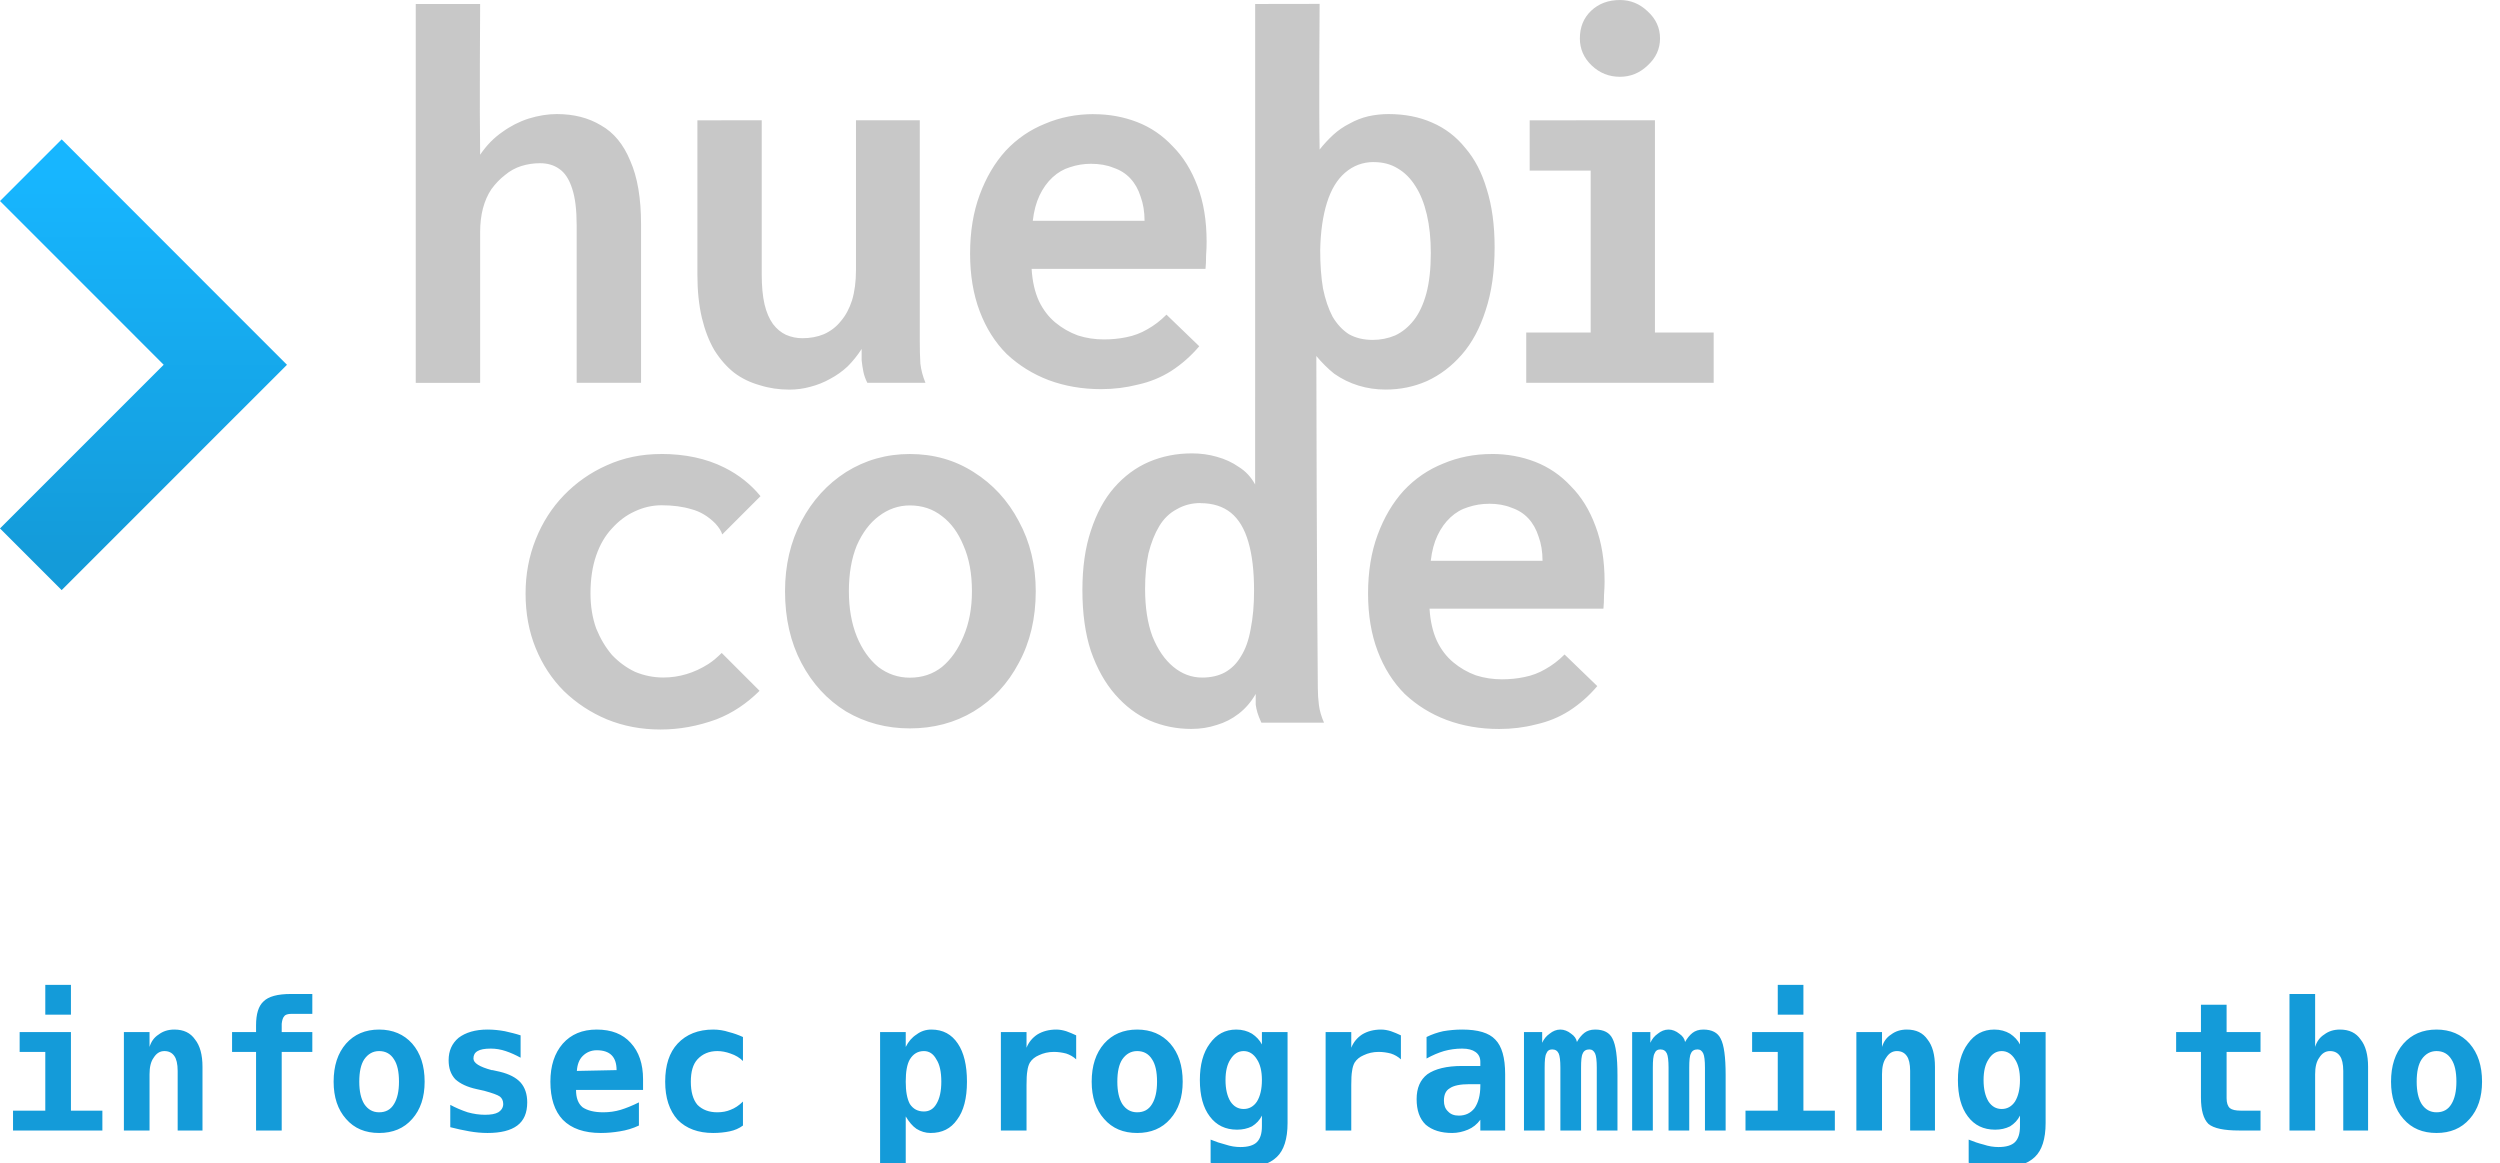
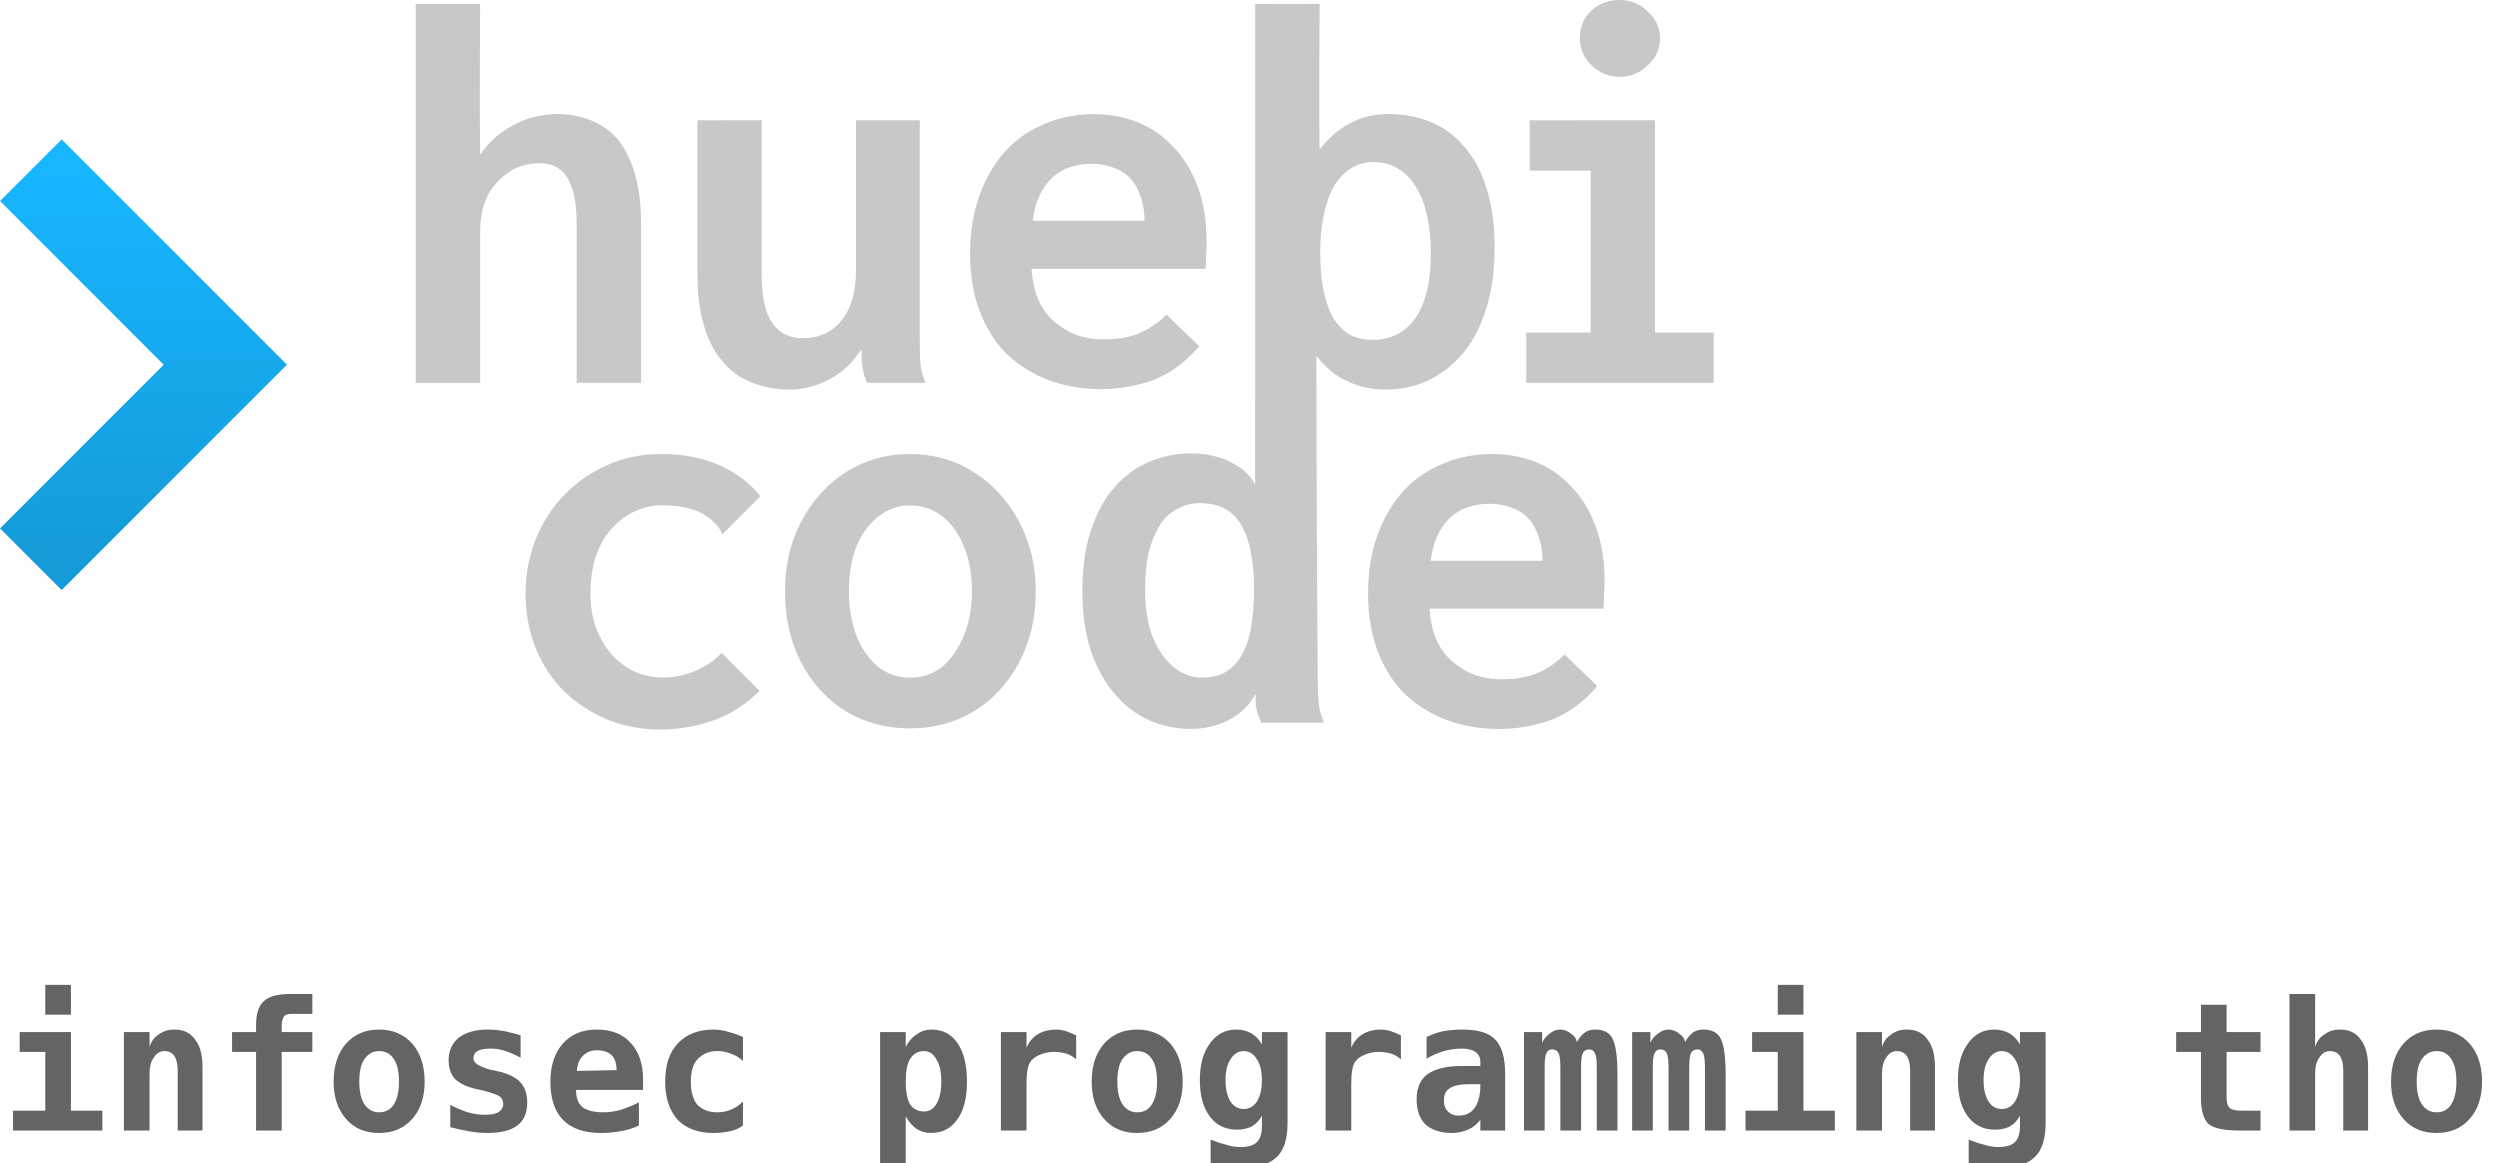
<svg xmlns="http://www.w3.org/2000/svg" xmlns:xlink="http://www.w3.org/1999/xlink" width="47.214mm" height="21.949mm" viewBox="0 0 47.214 21.949" version="1.1" id="svg1" xml:space="preserve">
  <defs id="defs1">
    <linearGradient id="linearGradient1">
      <stop style="stop-color:#149bd9;stop-opacity:1;" offset="0" id="stop1" />
      <stop style="stop-color:#17b6ff;stop-opacity:1;" offset="1" id="stop2" />
    </linearGradient>
-     <linearGradient xlink:href="#linearGradient1" id="linearGradient2" x1="201.119" y1="194.984" x2="195.988" y2="200.115" gradientUnits="userSpaceOnUse" />
+     <linearGradient xlink:href="#linearGradient1" id="linearGradient2" x1="201.119" y1="194.984" x2="195.988" y2="200.115" gradientUnits="userSpaceOnUse" gradientTransform="matrix(0.7071068,0.7071068,0.7071068,-0.7071068,0,0)" />
  </defs>
  <g id="layer1" transform="translate(-277.6993,6.1783)">
-     <g id="g2">
+     <g id="g1">
      <path id="path71" style="font-weight:bold;font-size:12.7px;font-family:Inconsolata;-inkscape-font-specification:'Inconsolata Bold';letter-spacing:0px;fill:#c8c8c8;fill-opacity:1;stroke-width:0.666;stroke-linejoin:bevel" d="m 308.293,-6.178 c -0.22,0 -0.402,0.068 -0.544,0.203 -0.142,0.135 -0.213,0.309 -0.213,0.522 0,0.199 0.075,0.37 0.224,0.512 0.149,0.142 0.327,0.213 0.533,0.213 0.199,0 0.373,-0.071 0.522,-0.213 0.156,-0.142 0.235,-0.313 0.235,-0.512 0,-0.199 -0.078,-0.369 -0.235,-0.512 -0.149,-0.142 -0.323,-0.213 -0.522,-0.213 z m -22.742,0.075 v 7.155 h 1.216 v -2.847 c 0,-0.164 0.018,-0.313 0.053,-0.448 0.036,-0.135 0.088,-0.256 0.16,-0.363 0.078,-0.107 0.164,-0.195 0.256,-0.266 0.092,-0.078 0.196,-0.135 0.309,-0.171 0.114,-0.035 0.231,-0.053 0.352,-0.053 0.142,0 0.263,0.035 0.362,0.106 0.107,0.071 0.189,0.196 0.246,0.374 0.057,0.171 0.085,0.401 0.085,0.693 V 1.051 h 1.216 v -2.996 c 0,-0.491 -0.068,-0.889 -0.203,-1.194 -0.128,-0.313 -0.313,-0.537 -0.554,-0.672 -0.235,-0.142 -0.512,-0.213 -0.832,-0.213 -0.171,0 -0.348,0.028 -0.533,0.085 -0.178,0.057 -0.345,0.142 -0.501,0.256 -0.156,0.107 -0.295,0.249 -0.416,0.427 -0.013,-0.799 0,-2.847 0,-2.847 z m 15.853,0 -8.6e-4,9.074 c -0.078,-0.142 -0.181,-0.252 -0.309,-0.331 -0.121,-0.085 -0.259,-0.149 -0.416,-0.192 -0.149,-0.043 -0.306,-0.064 -0.469,-0.064 -0.291,0 -0.562,0.054 -0.81,0.16 -0.249,0.107 -0.469,0.27 -0.661,0.49 -0.185,0.213 -0.33,0.483 -0.437,0.81 -0.107,0.32 -0.16,0.693 -0.16,1.12 0,0.441 0.053,0.825 0.16,1.152 0.114,0.327 0.266,0.601 0.458,0.821 0.192,0.22 0.409,0.384 0.65,0.491 0.249,0.107 0.512,0.16 0.789,0.16 0.171,0 0.331,-0.025 0.48,-0.075 0.149,-0.043 0.288,-0.114 0.416,-0.213 0.128,-0.099 0.235,-0.224 0.32,-0.373 V 7.129 c 0.007,0.05 0.017,0.099 0.032,0.149 0.014,0.05 0.04,0.114 0.075,0.192 h 1.183 c -0.05,-0.114 -0.082,-0.224 -0.096,-0.331 -0.014,-0.107 -0.021,-0.217 -0.021,-0.331 -0.02,-2.062 -0.028,-5.886 -0.028,-6.263 0.104,0.125 0.217,0.238 0.338,0.335 0.142,0.099 0.295,0.174 0.459,0.224 0.163,0.05 0.334,0.075 0.512,0.075 0.277,0 0.537,-0.054 0.778,-0.16 0.249,-0.114 0.469,-0.281 0.661,-0.501 0.192,-0.22 0.341,-0.498 0.448,-0.832 0.114,-0.341 0.171,-0.74 0.171,-1.194 0,-0.419 -0.05,-0.785 -0.149,-1.098 -0.092,-0.313 -0.227,-0.572 -0.405,-0.778 -0.171,-0.213 -0.38,-0.373 -0.629,-0.48 -0.242,-0.107 -0.516,-0.16 -0.821,-0.16 -0.128,0 -0.256,0.014 -0.384,0.042 -0.121,0.029 -0.238,0.074 -0.352,0.138 -0.114,0.057 -0.216,0.128 -0.309,0.213 -0.092,0.085 -0.178,0.178 -0.256,0.277 -0.015,-0.756 0,-2.751 0,-2.751 z m -3.05,2.08 c -0.327,0 -0.633,0.06 -0.917,0.181 -0.284,0.114 -0.533,0.284 -0.746,0.512 -0.206,0.227 -0.369,0.505 -0.49,0.832 -0.121,0.327 -0.181,0.697 -0.181,1.109 0,0.405 0.06,0.768 0.181,1.088 0.121,0.32 0.291,0.59 0.512,0.81 0.227,0.213 0.491,0.377 0.789,0.491 0.306,0.114 0.636,0.171 0.991,0.171 0.242,0 0.473,-0.029 0.693,-0.085 0.228,-0.05 0.437,-0.135 0.629,-0.256 0.199,-0.128 0.377,-0.285 0.533,-0.469 l -0.619,-0.597 c -0.114,0.114 -0.234,0.206 -0.362,0.277 -0.121,0.071 -0.253,0.121 -0.395,0.149 -0.135,0.028 -0.277,0.042 -0.426,0.042 -0.171,0 -0.334,-0.025 -0.49,-0.075 -0.156,-0.057 -0.299,-0.139 -0.427,-0.245 -0.128,-0.107 -0.231,-0.242 -0.309,-0.405 -0.078,-0.171 -0.124,-0.373 -0.138,-0.608 h 3.284 c 0.008,-0.071 0.011,-0.156 0.011,-0.256 0.008,-0.099 0.01,-0.185 0.01,-0.256 0,-0.398 -0.057,-0.747 -0.171,-1.045 -0.114,-0.306 -0.27,-0.558 -0.469,-0.757 -0.192,-0.206 -0.416,-0.359 -0.672,-0.458 -0.256,-0.099 -0.529,-0.149 -0.821,-0.149 z m -7.484,0.117 v 2.911 c 0,0.306 0.028,0.579 0.085,0.821 0.057,0.235 0.135,0.437 0.235,0.608 0.107,0.171 0.231,0.313 0.373,0.426 0.142,0.107 0.302,0.185 0.48,0.235 0.178,0.057 0.366,0.085 0.565,0.085 0.135,0 0.266,-0.018 0.394,-0.053 0.135,-0.035 0.259,-0.085 0.373,-0.149 0.121,-0.064 0.231,-0.142 0.331,-0.235 0.1,-0.1 0.188,-0.21 0.266,-0.331 v 0.213 c 0.007,0.071 0.018,0.142 0.032,0.213 0.014,0.071 0.039,0.142 0.075,0.213 h 1.098 c -0.05,-0.121 -0.082,-0.242 -0.096,-0.363 -0.008,-0.128 -0.011,-0.27 -0.011,-0.427 V -3.907 h -1.205 v 2.826 c 0,0.22 -0.025,0.412 -0.075,0.576 -0.05,0.156 -0.121,0.288 -0.213,0.394 -0.085,0.107 -0.192,0.188 -0.32,0.245 -0.121,0.05 -0.256,0.075 -0.405,0.075 -0.107,0 -0.21,-0.021 -0.309,-0.064 -0.092,-0.043 -0.174,-0.11 -0.245,-0.203 -0.071,-0.099 -0.125,-0.224 -0.16,-0.373 -0.036,-0.156 -0.053,-0.345 -0.053,-0.565 V -3.907 Z m 15.718,0 v 0.949 h 1.152 V 0.102 H 306.523 V 1.051 h 3.54 V 0.102 h -1.109 V -3.907 Z m -2.944,0.789 c 0.171,0 0.32,0.039 0.448,0.117 0.135,0.078 0.249,0.192 0.341,0.341 0.092,0.142 0.163,0.32 0.213,0.533 0.05,0.213 0.075,0.455 0.075,0.725 0,0.299 -0.028,0.555 -0.085,0.768 -0.057,0.206 -0.135,0.373 -0.235,0.501 -0.1,0.128 -0.217,0.224 -0.352,0.288 -0.135,0.057 -0.277,0.085 -0.426,0.085 -0.171,0 -0.32,-0.036 -0.448,-0.107 -0.121,-0.078 -0.224,-0.188 -0.309,-0.331 -0.078,-0.149 -0.139,-0.327 -0.181,-0.533 -0.036,-0.213 -0.053,-0.455 -0.053,-0.725 0.007,-0.348 0.05,-0.647 0.128,-0.896 0.078,-0.249 0.192,-0.437 0.341,-0.565 0.156,-0.135 0.338,-0.202 0.544,-0.202 z m -5.343,0.032 c 0.163,0 0.306,0.025 0.427,0.075 0.128,0.043 0.234,0.11 0.32,0.203 0.085,0.092 0.15,0.206 0.192,0.341 0.05,0.135 0.075,0.288 0.075,0.458 h -2.111 c 0.021,-0.185 0.064,-0.345 0.128,-0.48 0.064,-0.135 0.146,-0.249 0.245,-0.341 0.1,-0.092 0.21,-0.156 0.331,-0.192 0.128,-0.043 0.259,-0.064 0.394,-0.064 z m -8.117,5.481 c -0.37,0 -0.711,0.071 -1.024,0.213 -0.306,0.135 -0.576,0.324 -0.81,0.565 -0.227,0.235 -0.405,0.512 -0.533,0.832 -0.128,0.32 -0.192,0.661 -0.192,1.024 0,0.377 0.064,0.722 0.192,1.034 0.128,0.313 0.306,0.583 0.533,0.81 0.235,0.227 0.505,0.405 0.81,0.533 0.313,0.128 0.65,0.192 1.013,0.192 0.355,0 0.707,-0.064 1.056,-0.192 0.305,-0.118 0.576,-0.301 0.815,-0.539 L 291.329,6.153 c -0.08,0.079 -0.162,0.151 -0.25,0.208 -0.135,0.085 -0.273,0.15 -0.416,0.192 -0.142,0.043 -0.288,0.064 -0.437,0.064 -0.185,0 -0.362,-0.036 -0.533,-0.107 -0.164,-0.078 -0.309,-0.185 -0.437,-0.32 -0.121,-0.142 -0.22,-0.309 -0.298,-0.501 -0.071,-0.199 -0.107,-0.42 -0.107,-0.661 0,-0.27 0.036,-0.508 0.107,-0.714 0.071,-0.206 0.171,-0.377 0.298,-0.512 0.128,-0.142 0.27,-0.249 0.426,-0.32 0.164,-0.078 0.334,-0.118 0.512,-0.118 0.213,0 0.401,0.025 0.565,0.075 0.164,0.043 0.313,0.132 0.448,0.267 0.073,0.079 0.115,0.148 0.132,0.209 L 292.062,3.192 C 291.88,2.97 291.653,2.788 291.378,2.651 291.036,2.48 290.638,2.395 290.183,2.395 Z m 4.698,0 c -0.441,0 -0.842,0.114 -1.205,0.341 -0.355,0.227 -0.636,0.537 -0.843,0.928 -0.206,0.391 -0.309,0.832 -0.309,1.322 0,0.512 0.103,0.963 0.309,1.354 0.206,0.391 0.487,0.697 0.843,0.917 0.363,0.213 0.764,0.32 1.205,0.32 0.448,0 0.849,-0.107 1.205,-0.32 0.363,-0.22 0.647,-0.526 0.853,-0.917 0.213,-0.391 0.32,-0.842 0.32,-1.354 0,-0.49 -0.107,-0.931 -0.32,-1.322 -0.206,-0.391 -0.49,-0.7 -0.853,-0.928 -0.355,-0.227 -0.757,-0.341 -1.205,-0.341 z m 10.989,0 c -0.327,0 -0.633,0.061 -0.917,0.181 -0.284,0.114 -0.533,0.284 -0.746,0.512 -0.206,0.227 -0.37,0.505 -0.491,0.832 -0.121,0.327 -0.181,0.697 -0.181,1.109 0,0.405 0.06,0.768 0.181,1.088 0.121,0.32 0.292,0.59 0.512,0.81 0.227,0.213 0.49,0.377 0.789,0.49 0.306,0.114 0.636,0.171 0.992,0.171 0.242,0 0.473,-0.028 0.693,-0.085 0.227,-0.05 0.437,-0.135 0.629,-0.256 0.199,-0.128 0.377,-0.284 0.533,-0.469 l -0.618,-0.597 c -0.114,0.114 -0.235,0.206 -0.363,0.277 -0.121,0.071 -0.252,0.121 -0.394,0.149 -0.135,0.029 -0.277,0.043 -0.427,0.043 -0.171,0 -0.334,-0.025 -0.491,-0.075 -0.156,-0.057 -0.299,-0.139 -0.427,-0.246 -0.128,-0.107 -0.231,-0.241 -0.309,-0.405 -0.078,-0.171 -0.125,-0.373 -0.139,-0.608 h 3.284 c 0.007,-0.071 0.011,-0.156 0.011,-0.256 0.007,-0.1 0.011,-0.185 0.011,-0.256 0,-0.398 -0.057,-0.746 -0.171,-1.045 C 307.72,3.454 307.564,3.202 307.365,3.003 307.173,2.796 306.949,2.644 306.693,2.544 306.437,2.445 306.164,2.395 305.872,2.395 Z m -5.502,0.928 c 0.235,0 0.426,0.061 0.576,0.181 0.149,0.121 0.26,0.306 0.331,0.554 0.071,0.242 0.107,0.547 0.107,0.917 0,0.27 -0.021,0.512 -0.064,0.725 -0.036,0.206 -0.096,0.377 -0.181,0.512 -0.078,0.135 -0.181,0.238 -0.309,0.309 -0.121,0.064 -0.263,0.096 -0.427,0.096 -0.199,0 -0.38,-0.068 -0.544,-0.203 -0.163,-0.135 -0.295,-0.327 -0.395,-0.576 -0.092,-0.249 -0.138,-0.547 -0.138,-0.896 0,-0.249 0.021,-0.473 0.064,-0.672 0.05,-0.199 0.117,-0.369 0.203,-0.512 0.085,-0.142 0.196,-0.249 0.331,-0.32 0.135,-0.078 0.284,-0.117 0.448,-0.117 z m 5.449,0.011 c 0.163,0 0.306,0.025 0.426,0.075 0.128,0.043 0.234,0.11 0.32,0.203 0.085,0.092 0.149,0.206 0.192,0.341 0.05,0.135 0.075,0.288 0.075,0.459 h -2.111 c 0.021,-0.185 0.064,-0.345 0.128,-0.48 0.064,-0.135 0.146,-0.249 0.245,-0.341 0.1,-0.092 0.21,-0.156 0.331,-0.192 0.128,-0.043 0.26,-0.064 0.395,-0.064 z m -10.936,0.032 c 0.235,0 0.437,0.068 0.608,0.203 0.171,0.128 0.306,0.313 0.405,0.554 0.107,0.242 0.16,0.53 0.16,0.864 0,0.32 -0.053,0.604 -0.16,0.853 -0.1,0.242 -0.235,0.434 -0.405,0.576 -0.171,0.135 -0.373,0.203 -0.608,0.203 -0.22,0 -0.419,-0.068 -0.597,-0.203 -0.171,-0.142 -0.306,-0.334 -0.405,-0.576 -0.1,-0.249 -0.149,-0.533 -0.149,-0.853 0,-0.334 0.05,-0.622 0.149,-0.864 0.107,-0.242 0.245,-0.427 0.416,-0.554 0.178,-0.135 0.373,-0.203 0.587,-0.203 z" />
-       <path id="rect71" style="fill:url(#linearGradient2);fill-opacity:1;stroke:none;stroke-width:22.595;stroke-linejoin:bevel;stroke-dasharray:none;stroke-opacity:1" d="m 194.679,199.694 v -1.647 l 4.372,-3.6e-4 v -4.372 h 1.647 l -3.6e-4,4.372 3.6e-4,1.646 h -1.647 z" transform="matrix(0.7071068,0.7071068,0.7071068,-0.7071068,0,0)" />
-       <text xml:space="preserve" style="font-style:normal;font-variant:normal;font-weight:600;font-stretch:normal;font-size:3.396px;font-family:Inconsolata;-inkscape-font-specification:'Inconsolata Semi-Bold';letter-spacing:0px;fill:#149bd9;fill-opacity:1;stroke:none;stroke-width:12.733;stroke-linejoin:bevel;stroke-dasharray:none;stroke-opacity:1" x="277.712" y="15.173" id="text73">
-         <tspan id="tspan73" style="font-style:normal;font-variant:normal;font-weight:600;font-stretch:normal;font-size:3.396px;font-family:Inconsolata;-inkscape-font-specification:'Inconsolata Semi-Bold';fill:#149bd9;fill-opacity:1;stroke-width:12.733" x="277.712" y="15.173" dx="0 -0.12 -0.08 -0.32 0 0 0 0.52 0 -0.06 -0.09 -0.03 0 -0.09 0.18 0.28 0 0 0 -0.19 0 -0.04 0.04 0 0 0 -0.12 -0.04">infosec programming thoughts</tspan>
+       <path id="rect71" style="fill:url(#linearGradient2);fill-opacity:1;stroke:none;stroke-width:22.595;stroke-linejoin:bevel;stroke-dasharray:none;stroke-opacity:1" d="m 278.864,-3.546 -1.164,1.164 3.091,3.092 -3.091,3.091 1.164,1.164 3.091,-3.092 1.164,-1.164 -1.164,-1.164 z" />
+       <text xml:space="preserve" style="font-style:normal;font-variant:normal;font-weight:800;font-stretch:normal;font-size:3.396px;font-family:Inconsolata;-inkscape-font-specification:'Inconsolata Ultra-Bold';letter-spacing:0px;fill:#646464;fill-opacity:1;stroke:none;stroke-width:12.733;stroke-linejoin:bevel;stroke-dasharray:none;stroke-opacity:1" x="277.712" y="15.173" id="text73">
+         <tspan id="tspan73" style="font-style:normal;font-variant:normal;font-weight:800;font-stretch:normal;font-size:3.396px;font-family:Inconsolata;-inkscape-font-specification:'Inconsolata Ultra-Bold';fill:#646464;fill-opacity:1;stroke-width:12.733" x="277.712" y="15.173" dx="0 -0.12 -0.08 -0.32 0 0 0 0.52 0 -0.06 -0.09 -0.03 0 -0.09 0.18 0.28 0 0 0 -0.19 0 -0.04 0.04 0 0 0 -0.12 -0.04">infosec programming thoughts</tspan>
      </text>
    </g>
  </g>
</svg>
